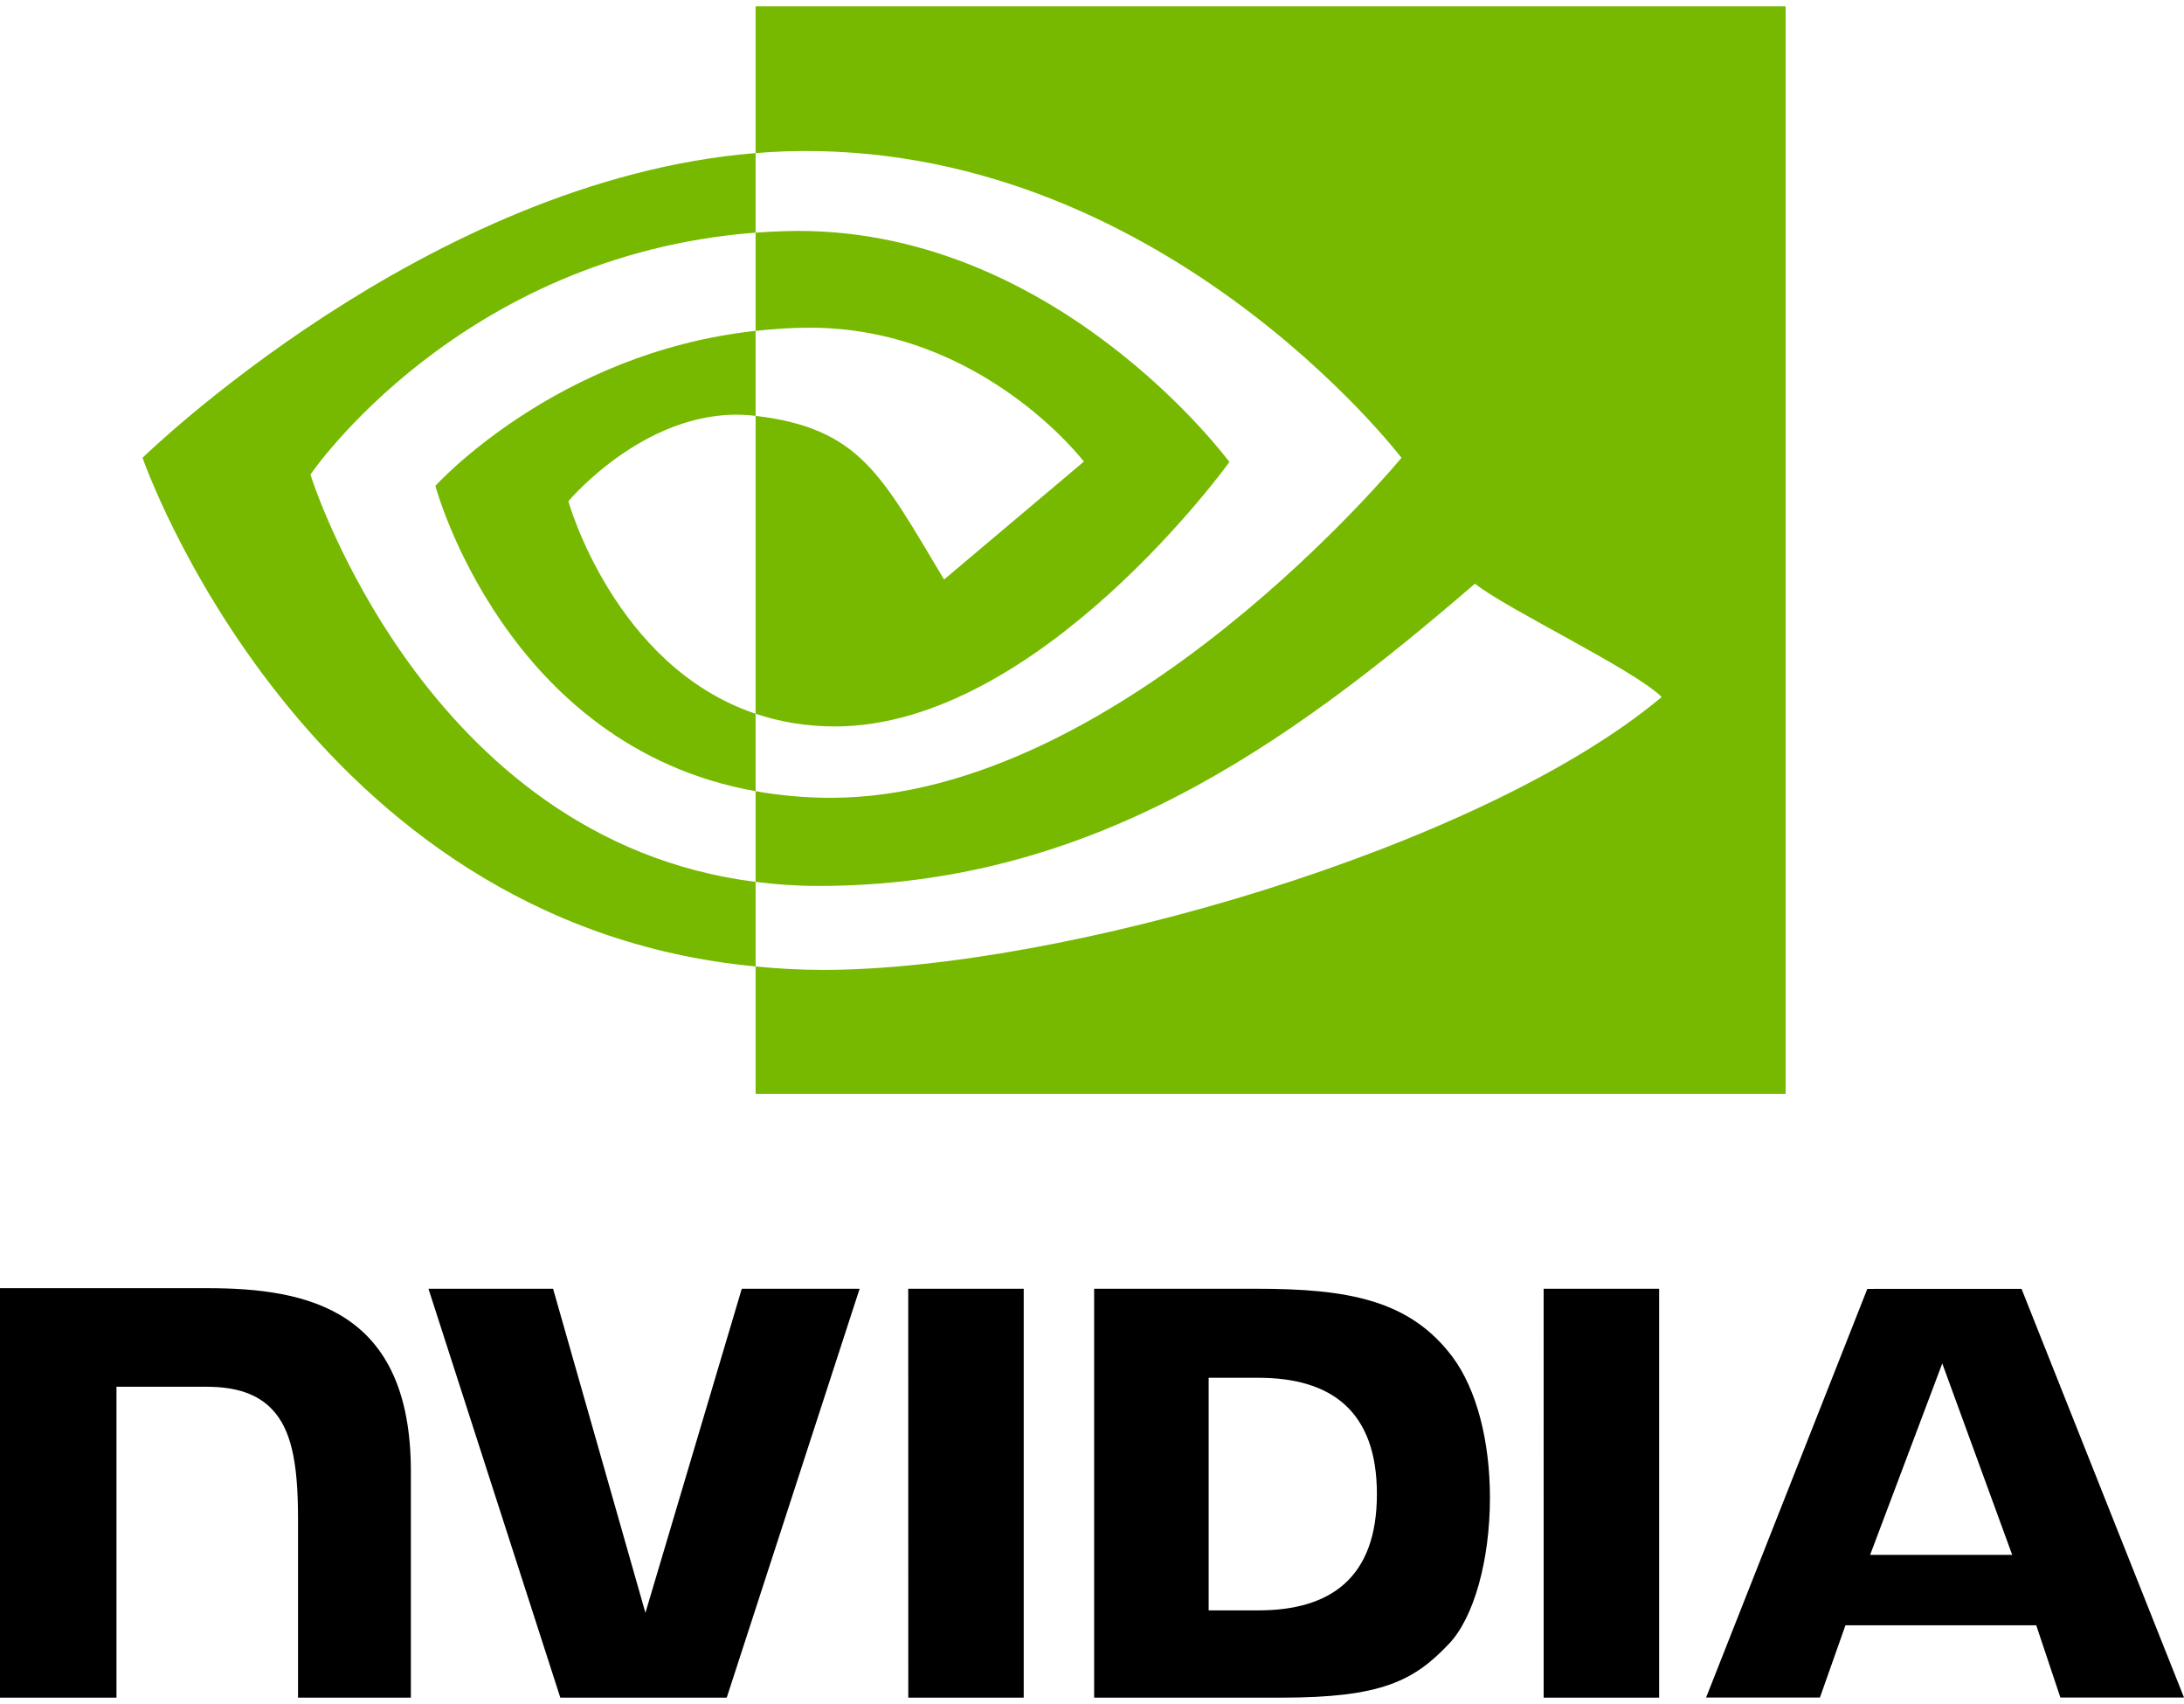
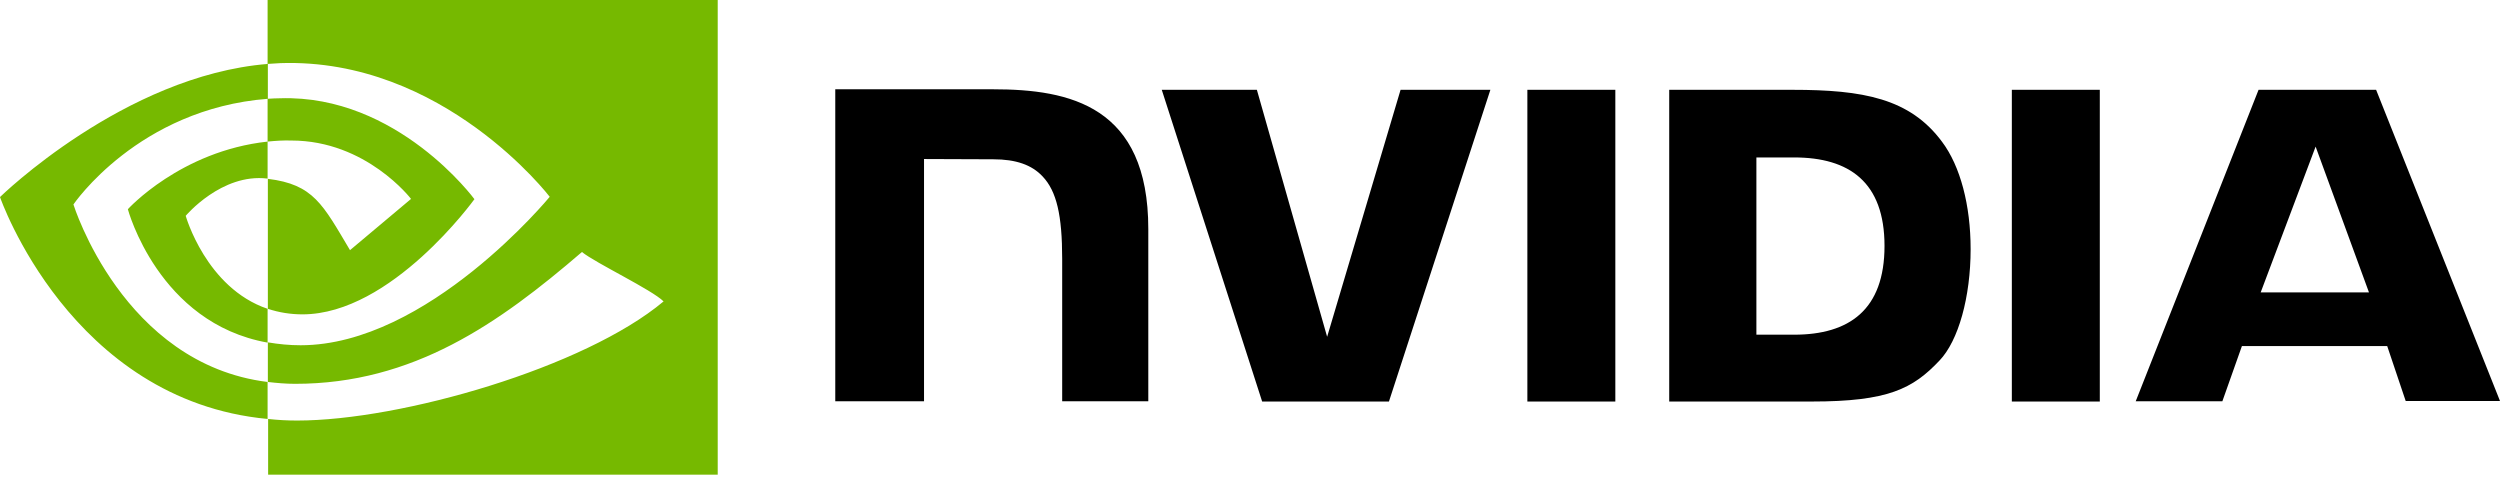
- <svg xmlns="http://www.w3.org/2000/svg" height="1950" viewBox="0 .278 199.985 154.827" width="2500">
-   <g fill="none" fill-rule="evenodd">
-     <path d="m83.166 117.671.004 37.434h10.57v-37.433h-10.574zm-83.166-.05v37.484h10.666v-28.463l8.263.003c2.737 0 4.686.681 6.005 2.088 1.673 1.782 2.355 4.655 2.355 9.912v16.46h10.334v-20.71c0-14.781-9.422-16.775-18.64-16.775h-18.983zm100.188.051v37.433h17.148c9.136 0 12.117-1.52 15.342-4.926 2.28-2.392 3.753-7.642 3.753-13.379 0-5.261-1.247-9.956-3.422-12.879-3.917-5.227-9.56-6.249-17.983-6.249zm10.487 8.15h4.546c6.594 0 10.86 2.962 10.86 10.646 0 7.686-4.266 10.647-10.86 10.647h-4.546v-21.292zm-42.752-8.15-8.823 29.668-8.455-29.666-11.412-.002 12.074 37.433h15.238l12.169-37.433h-10.79zm73.427 37.433h10.574v-37.43l-10.576-.003zm29.637-37.42-14.763 37.407h10.425l2.336-6.612h17.47l2.21 6.612h11.32l-14.876-37.41-14.122.004zm6.863 6.825 6.404 17.524h-13.01z" fill="currentColor" />
-     <path d="m69.189 29.986v-8.993a67.728 67.728 0 0 1 2.653-.136c24.596-.773 40.733 21.134 40.733 21.134s-17.428 24.206-36.115 24.206c-2.692 0-5.1-.433-7.271-1.162v-27.27c9.575 1.156 11.5 5.386 17.258 14.982l12.803-10.795s-9.345-12.258-25.1-12.258c-1.715 0-3.353.12-4.961.292zm0-29.707v13.433c.882-.07 1.766-.126 2.653-.158 34.205-1.152 56.489 28.052 56.489 28.052s-25.597 31.124-52.262 31.124c-2.443 0-4.73-.225-6.88-.606v8.303c1.838.234 3.742.372 5.73.372 24.815 0 42.76-12.672 60.138-27.671 2.879 2.307 14.675 7.919 17.1 10.378-16.523 13.832-55.028 24.98-76.857 24.98a63.43 63.43 0 0 1 -6.111-.318v11.67h94.316v-99.56h-94.315zm0 64.756v7.09c-22.952-4.093-29.322-27.95-29.322-27.95s11.02-12.21 29.322-14.189v7.779c-.014 0-.024-.004-.036-.004-9.604-1.154-17.108 7.82-17.108 7.82s4.204 15.106 17.144 19.454zm-40.764-21.895s13.602-20.073 40.764-22.148v-7.28c-30.084 2.414-56.136 27.893-56.136 27.893s14.754 42.658 56.137 46.563v-7.74c-30.368-3.822-40.765-37.288-40.765-37.288z" fill="#76b900" />
-   </g>
+ <svg xmlns="http://www.w3.org/2000/svg" width="512" height="98" viewBox="0 0 512 98">
+   <path fill="currentColor" d="M312.805 18.394v63.838h18.015V18.394zm-141.742-.108v63.892h18.178v-49.61l14.174.054c4.653 0 7.899 1.136 10.117 3.517c2.867 3.03 4.003 7.952 4.003 16.879v29.16h17.637V46.904c0-25.21-16.068-28.618-31.757-28.618zm170.793.108v63.838h29.214c15.58 0 20.666-2.597 26.13-8.386c3.896-4.057 6.384-13.038 6.384-22.83c0-8.98-2.11-16.987-5.843-21.964c-6.6-8.927-16.23-10.658-30.62-10.658zm17.853 13.85h7.736c11.253 0 18.503 5.03 18.503 18.123s-7.25 18.177-18.503 18.177h-7.736zm-72.872-13.85l-15.04 50.583l-14.39-50.583H237.93l20.558 63.838h25.967l20.775-63.838zm125.187 63.838h18.015V18.394h-18.015zm50.529-63.838l-25.157 63.784h17.745l4.004-11.307h29.754l3.787 11.252H512l-25.373-63.73zm11.685 11.631l10.929 29.863h-22.181z" />
+   <path fill="#76b900" d="M54.803 28.997v-8.764c.866-.054 1.731-.108 2.597-.108c24.02-.757 39.763 20.666 39.763 20.666S80.176 64.38 61.944 64.38c-2.434 0-4.815-.379-7.087-1.136V36.626c9.36 1.136 11.253 5.247 16.825 14.606L84.18 40.737s-9.143-11.956-24.507-11.956c-1.623-.054-3.246.054-4.869.216m0-28.997v13.092l2.597-.162c33.38-1.136 55.182 27.374 55.182 27.374S87.587 70.708 61.566 70.708c-2.273 0-4.49-.216-6.709-.595v8.115c1.84.217 3.733.379 5.572.379c24.237 0 41.765-12.389 58.753-26.996c2.813 2.272 14.336 7.736 16.717 10.117c-16.122 13.525-53.721 24.399-75.037 24.399a53 53 0 0 1-5.95-.325v11.415h92.077V0zm0 63.243v6.924c-22.397-4.003-28.619-27.32-28.619-27.32s10.766-11.902 28.619-13.85v7.574h-.054c-9.36-1.136-16.717 7.628-16.717 7.628s4.166 14.77 16.771 19.044M15.04 41.873s13.254-19.584 39.817-21.64v-7.14C25.427 15.472 0 40.357 0 40.357s14.39 41.657 54.803 45.444v-7.574C25.156 74.55 15.04 41.873 15.04 41.873" />
</svg>
